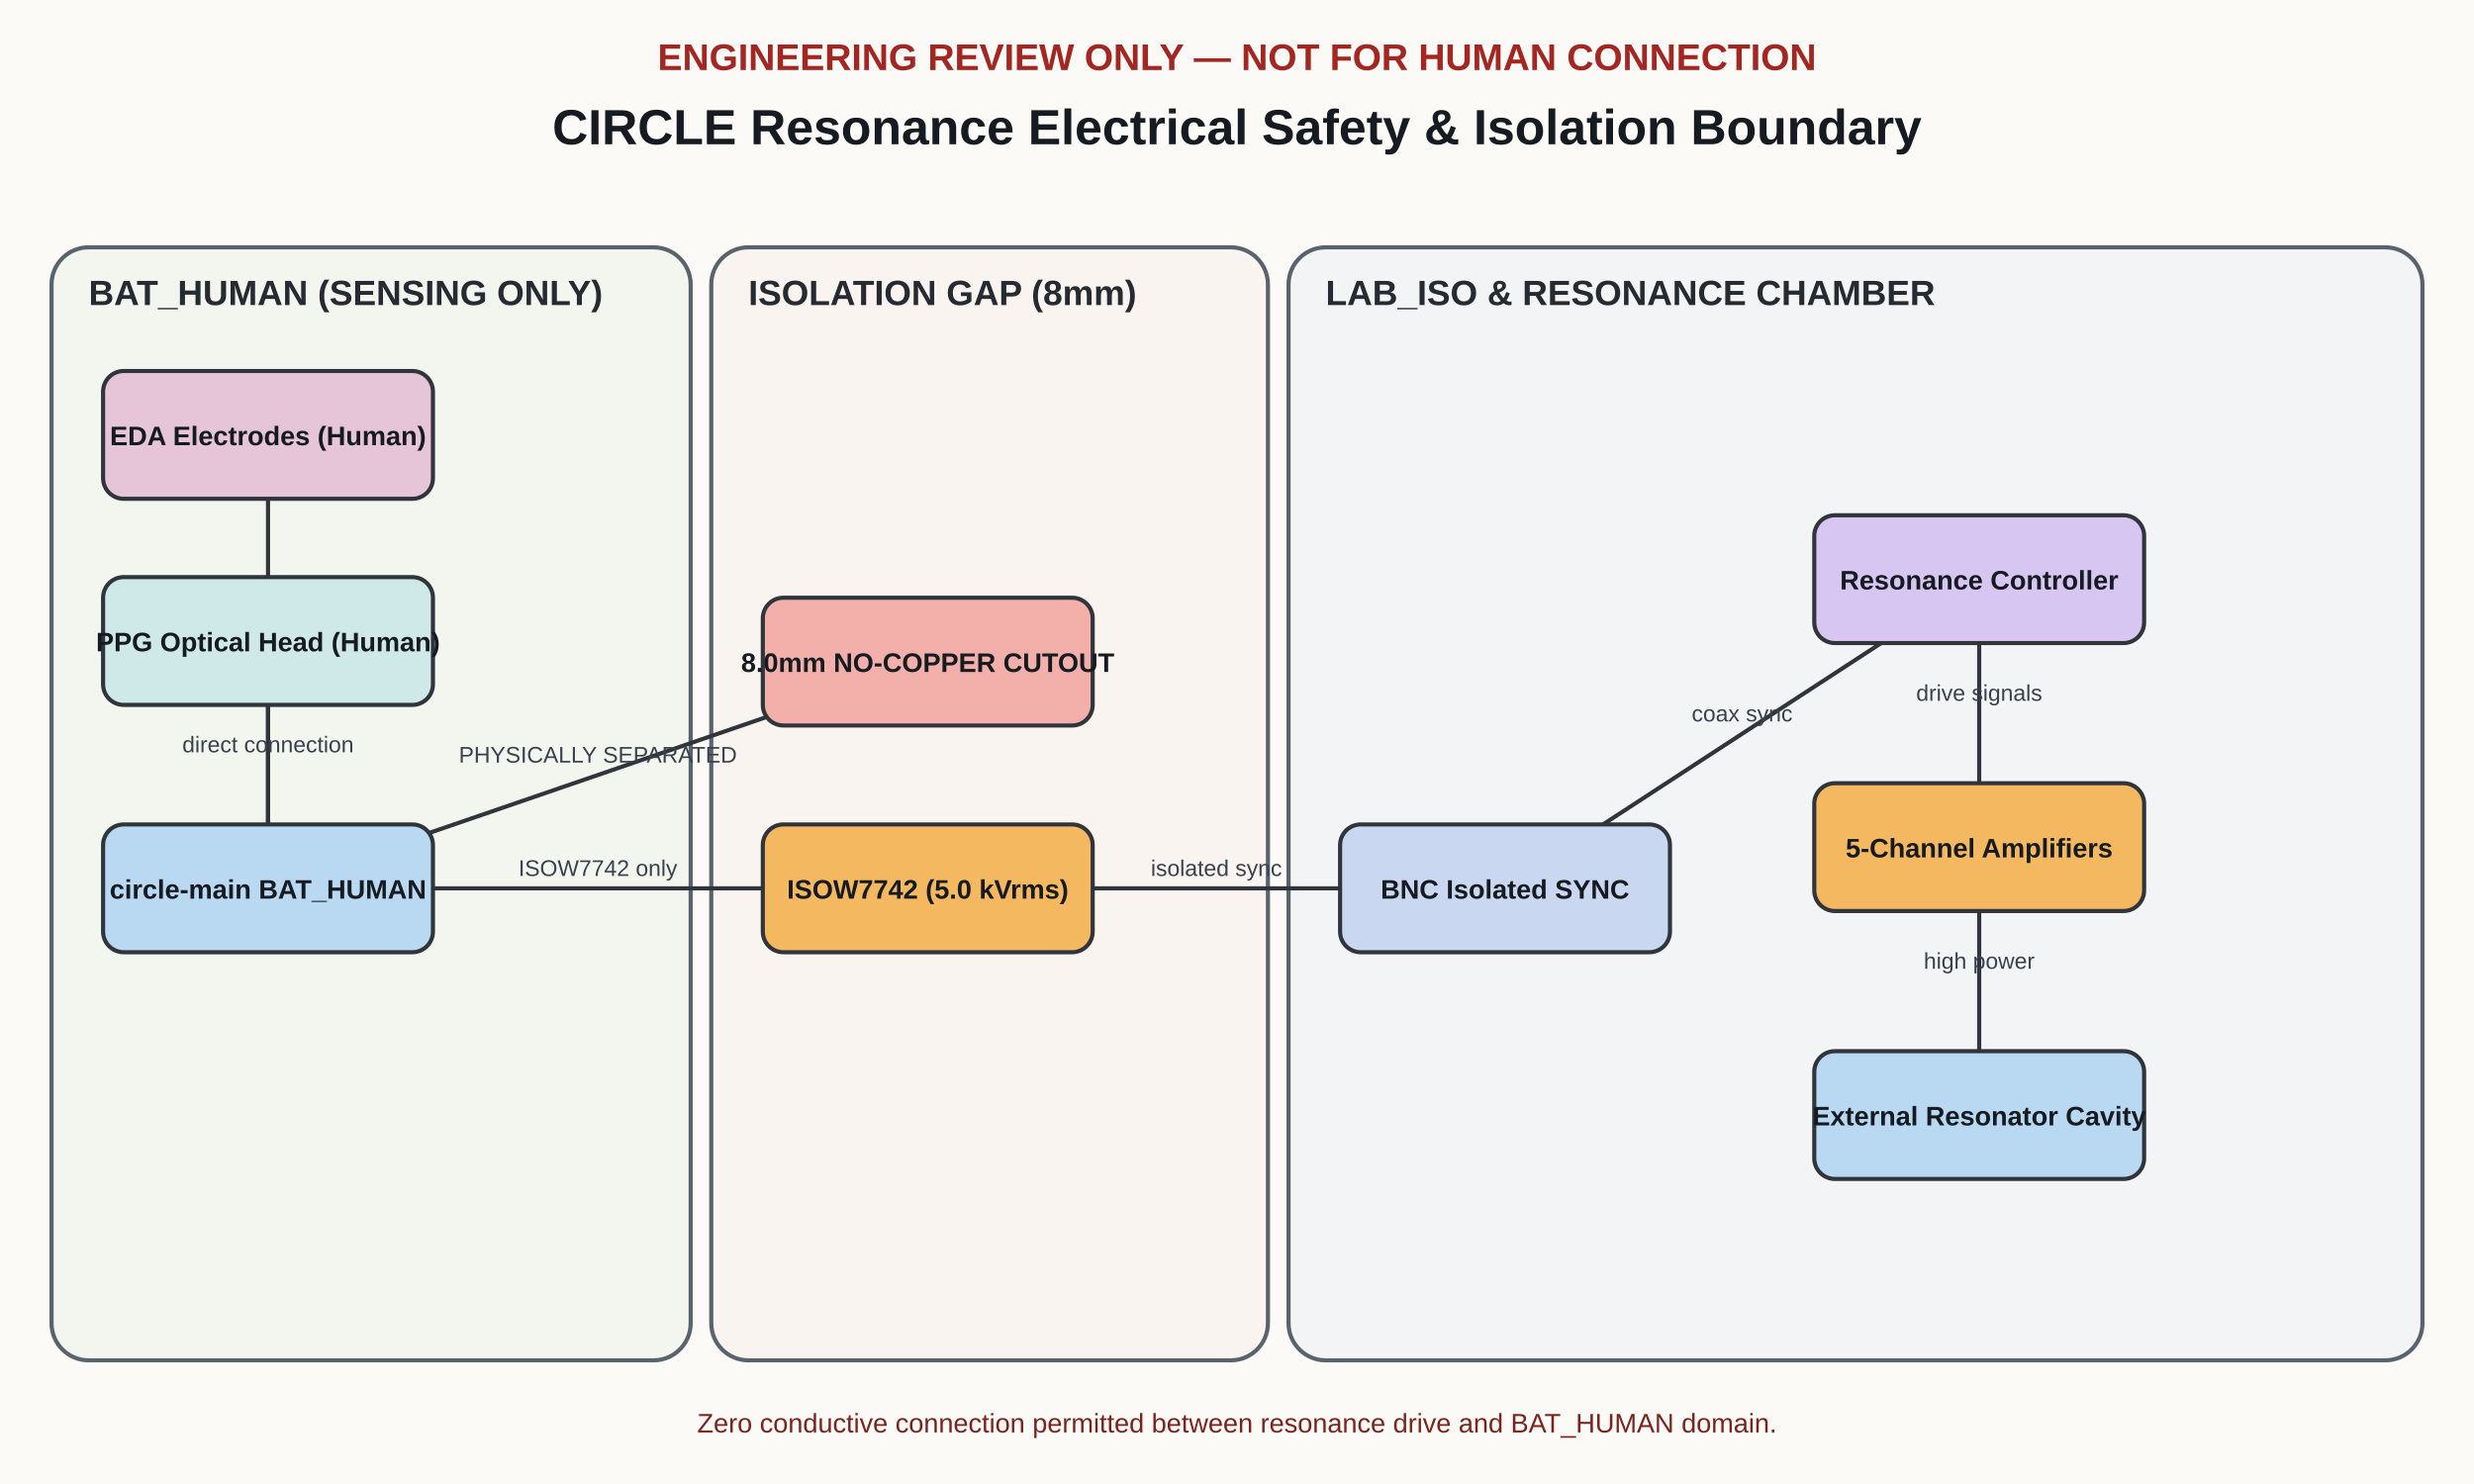
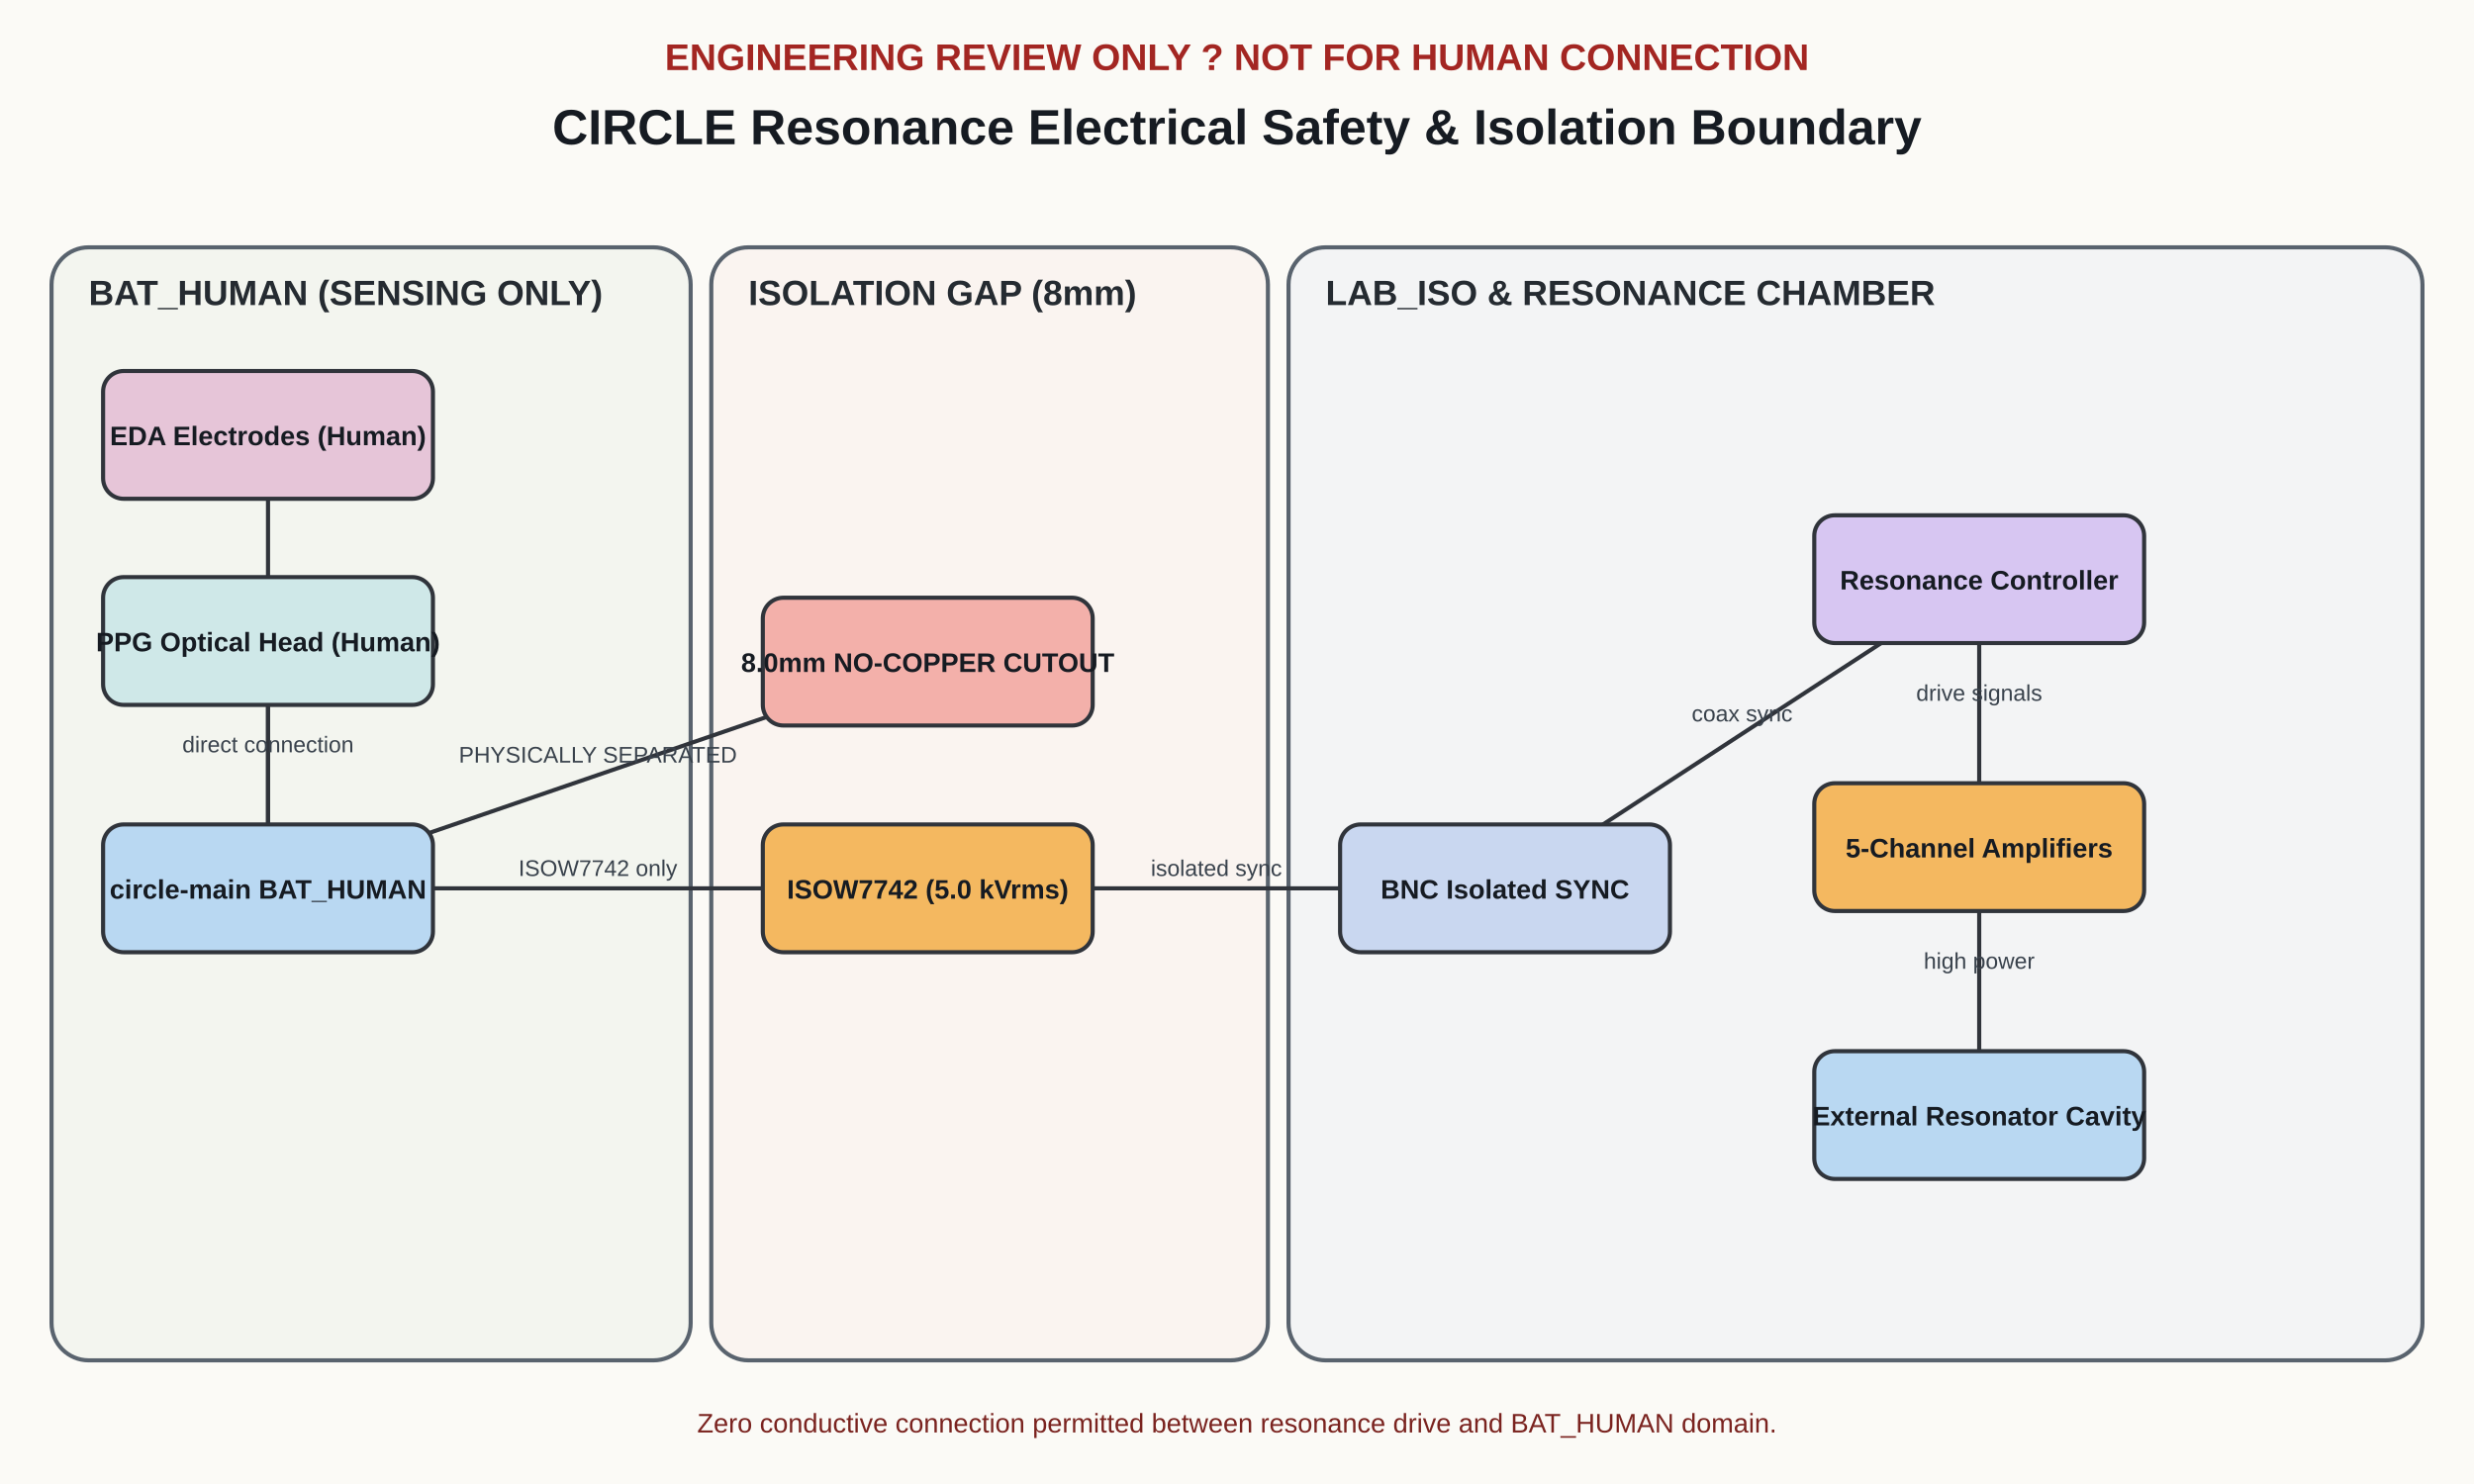
<svg xmlns="http://www.w3.org/2000/svg" viewBox="0 0 1200 720" role="img" aria-label="CIRCLE Resonance Electrical Safety &amp; Isolation Boundary">
  <defs>
    <marker id="arrow" viewBox="0 0 10 10" refX="9" refY="5" markerWidth="7" markerHeight="7" orient="auto-start-reverse">
      <path d="M 0 0 L 10 5 L 0 10 z" fill="#30343b" />
    </marker>
  </defs>
  <rect width="1200" height="720" fill="#fbfaf6" />
-   <text x="600" y="34" text-anchor="middle" font-family="Arial, sans-serif" font-size="18" font-weight="bold" fill="#a32622">ENGINEERING REVIEW ONLY — NOT FOR HUMAN CONNECTION</text>
+   <text x="600" y="34" text-anchor="middle" font-family="Arial, sans-serif" font-size="18" font-weight="bold" fill="#a32622">ENGINEERING REVIEW ONLY ? NOT FOR HUMAN CONNECTION</text>
  <text x="600" y="70" text-anchor="middle" font-family="Arial, sans-serif" font-size="24" font-weight="bold" fill="#161b22">CIRCLE Resonance Electrical Safety &amp; Isolation Boundary</text>
  <rect x="25" y="120" width="310" height="540" rx="18" fill="#dcebdc" fill-opacity="0.25" stroke="#59636e" stroke-width="2" />
  <text x="43" y="148" font-family="Arial, sans-serif" font-size="17" font-weight="bold" fill="#252b31">BAT_HUMAN (SENSING ONLY)</text>
  <rect x="345" y="120" width="270" height="540" rx="18" fill="#fbe4e2" fill-opacity="0.25" stroke="#59636e" stroke-width="2" />
  <text x="363" y="148" font-family="Arial, sans-serif" font-size="17" font-weight="bold" fill="#252b31">ISOLATION GAP (8mm)</text>
  <rect x="625" y="120" width="550" height="540" rx="18" fill="#dde5f5" fill-opacity="0.25" stroke="#59636e" stroke-width="2" />
  <text x="643" y="148" font-family="Arial, sans-serif" font-size="17" font-weight="bold" fill="#252b31">LAB_ISO &amp; RESONANCE CHAMBER</text>
  <line x1="130.0" y1="211.0" x2="130.0" y2="431.0" stroke="#30343b" stroke-width="2" marker-end="url(#arrow)" />
  <text x="130.0" y="315.0" text-anchor="middle" font-family="Arial, sans-serif" font-size="11" fill="#39424c">direct connection</text>
  <line x1="130.0" y1="311.0" x2="130.0" y2="431.0" stroke="#30343b" stroke-width="2" marker-end="url(#arrow)" />
  <text x="130.0" y="365.0" text-anchor="middle" font-family="Arial, sans-serif" font-size="11" fill="#39424c">direct connection</text>
  <line x1="130.0" y1="431.0" x2="450.0" y2="321.0" stroke="#30343b" stroke-width="2" marker-end="url(#arrow)" />
  <text x="290.0" y="370.0" text-anchor="middle" font-family="Arial, sans-serif" font-size="11" fill="#39424c">PHYSICALLY SEPARATED</text>
  <line x1="130.0" y1="431.0" x2="450.0" y2="431.0" stroke="#30343b" stroke-width="2" marker-end="url(#arrow)" />
  <text x="290.0" y="425.0" text-anchor="middle" font-family="Arial, sans-serif" font-size="11" fill="#39424c">ISOW7742 only</text>
  <line x1="450.0" y1="431.0" x2="730.0" y2="431.0" stroke="#30343b" stroke-width="2" marker-end="url(#arrow)" />
  <text x="590.0" y="425.0" text-anchor="middle" font-family="Arial, sans-serif" font-size="11" fill="#39424c">isolated sync</text>
  <line x1="730.0" y1="431.0" x2="960.0" y2="281.0" stroke="#30343b" stroke-width="2" marker-end="url(#arrow)" />
  <text x="845.0" y="350.0" text-anchor="middle" font-family="Arial, sans-serif" font-size="11" fill="#39424c">coax sync</text>
  <line x1="960.0" y1="281.0" x2="960.0" y2="411.0" stroke="#30343b" stroke-width="2" marker-end="url(#arrow)" />
  <text x="960.0" y="340.0" text-anchor="middle" font-family="Arial, sans-serif" font-size="11" fill="#39424c">drive signals</text>
  <line x1="960.0" y1="411.0" x2="960.0" y2="541.0" stroke="#30343b" stroke-width="2" marker-end="url(#arrow)" />
  <text x="960.0" y="470.0" text-anchor="middle" font-family="Arial, sans-serif" font-size="11" fill="#39424c">high power</text>
  <rect x="50" y="180" width="160" height="62" rx="10" fill="#e6c5d8" stroke="#30343b" stroke-width="2" />
  <text x="130.0" y="216" text-anchor="middle" font-family="Arial, sans-serif" font-size="13" font-weight="bold" fill="#161b22">EDA Electrodes (Human)</text>
  <rect x="50" y="280" width="160" height="62" rx="10" fill="#cfe8e8" stroke="#30343b" stroke-width="2" />
  <text x="130.0" y="316" text-anchor="middle" font-family="Arial, sans-serif" font-size="13" font-weight="bold" fill="#161b22">PPG Optical Head (Human)</text>
  <rect x="50" y="400" width="160" height="62" rx="10" fill="#b9d8f2" stroke="#30343b" stroke-width="2" />
  <text x="130.0" y="436" text-anchor="middle" font-family="Arial, sans-serif" font-size="13" font-weight="bold" fill="#161b22">circle-main BAT_HUMAN</text>
  <rect x="370" y="290" width="160" height="62" rx="10" fill="#f3b0aa" stroke="#30343b" stroke-width="2" />
  <text x="450.0" y="326" text-anchor="middle" font-family="Arial, sans-serif" font-size="13" font-weight="bold" fill="#161b22">8.0mm NO-COPPER CUTOUT</text>
  <rect x="370" y="400" width="160" height="62" rx="10" fill="#f4b860" stroke="#30343b" stroke-width="2" />
  <text x="450.0" y="436" text-anchor="middle" font-family="Arial, sans-serif" font-size="13" font-weight="bold" fill="#161b22">ISOW7742 (5.0 kVrms)</text>
  <rect x="650" y="400" width="160" height="62" rx="10" fill="#c9d7f0" stroke="#30343b" stroke-width="2" />
  <text x="730.0" y="436" text-anchor="middle" font-family="Arial, sans-serif" font-size="13" font-weight="bold" fill="#161b22">BNC Isolated SYNC</text>
  <rect x="880" y="250" width="160" height="62" rx="10" fill="#d7c6f2" stroke="#30343b" stroke-width="2" />
  <text x="960.0" y="286" text-anchor="middle" font-family="Arial, sans-serif" font-size="13" font-weight="bold" fill="#161b22">Resonance Controller</text>
  <rect x="880" y="380" width="160" height="62" rx="10" fill="#f4b860" stroke="#30343b" stroke-width="2" />
  <text x="960.0" y="416" text-anchor="middle" font-family="Arial, sans-serif" font-size="13" font-weight="bold" fill="#161b22">5-Channel Amplifiers</text>
  <rect x="880" y="510" width="160" height="62" rx="10" fill="#b9d8f2" stroke="#30343b" stroke-width="2" />
  <text x="960.0" y="546" text-anchor="middle" font-family="Arial, sans-serif" font-size="13" font-weight="bold" fill="#161b22">External Resonator Cavity</text>
  <text x="600" y="695" text-anchor="middle" font-family="Arial, sans-serif" font-size="13" fill="#7a231f">Zero conductive connection permitted between resonance drive and BAT_HUMAN domain.</text>
</svg>
